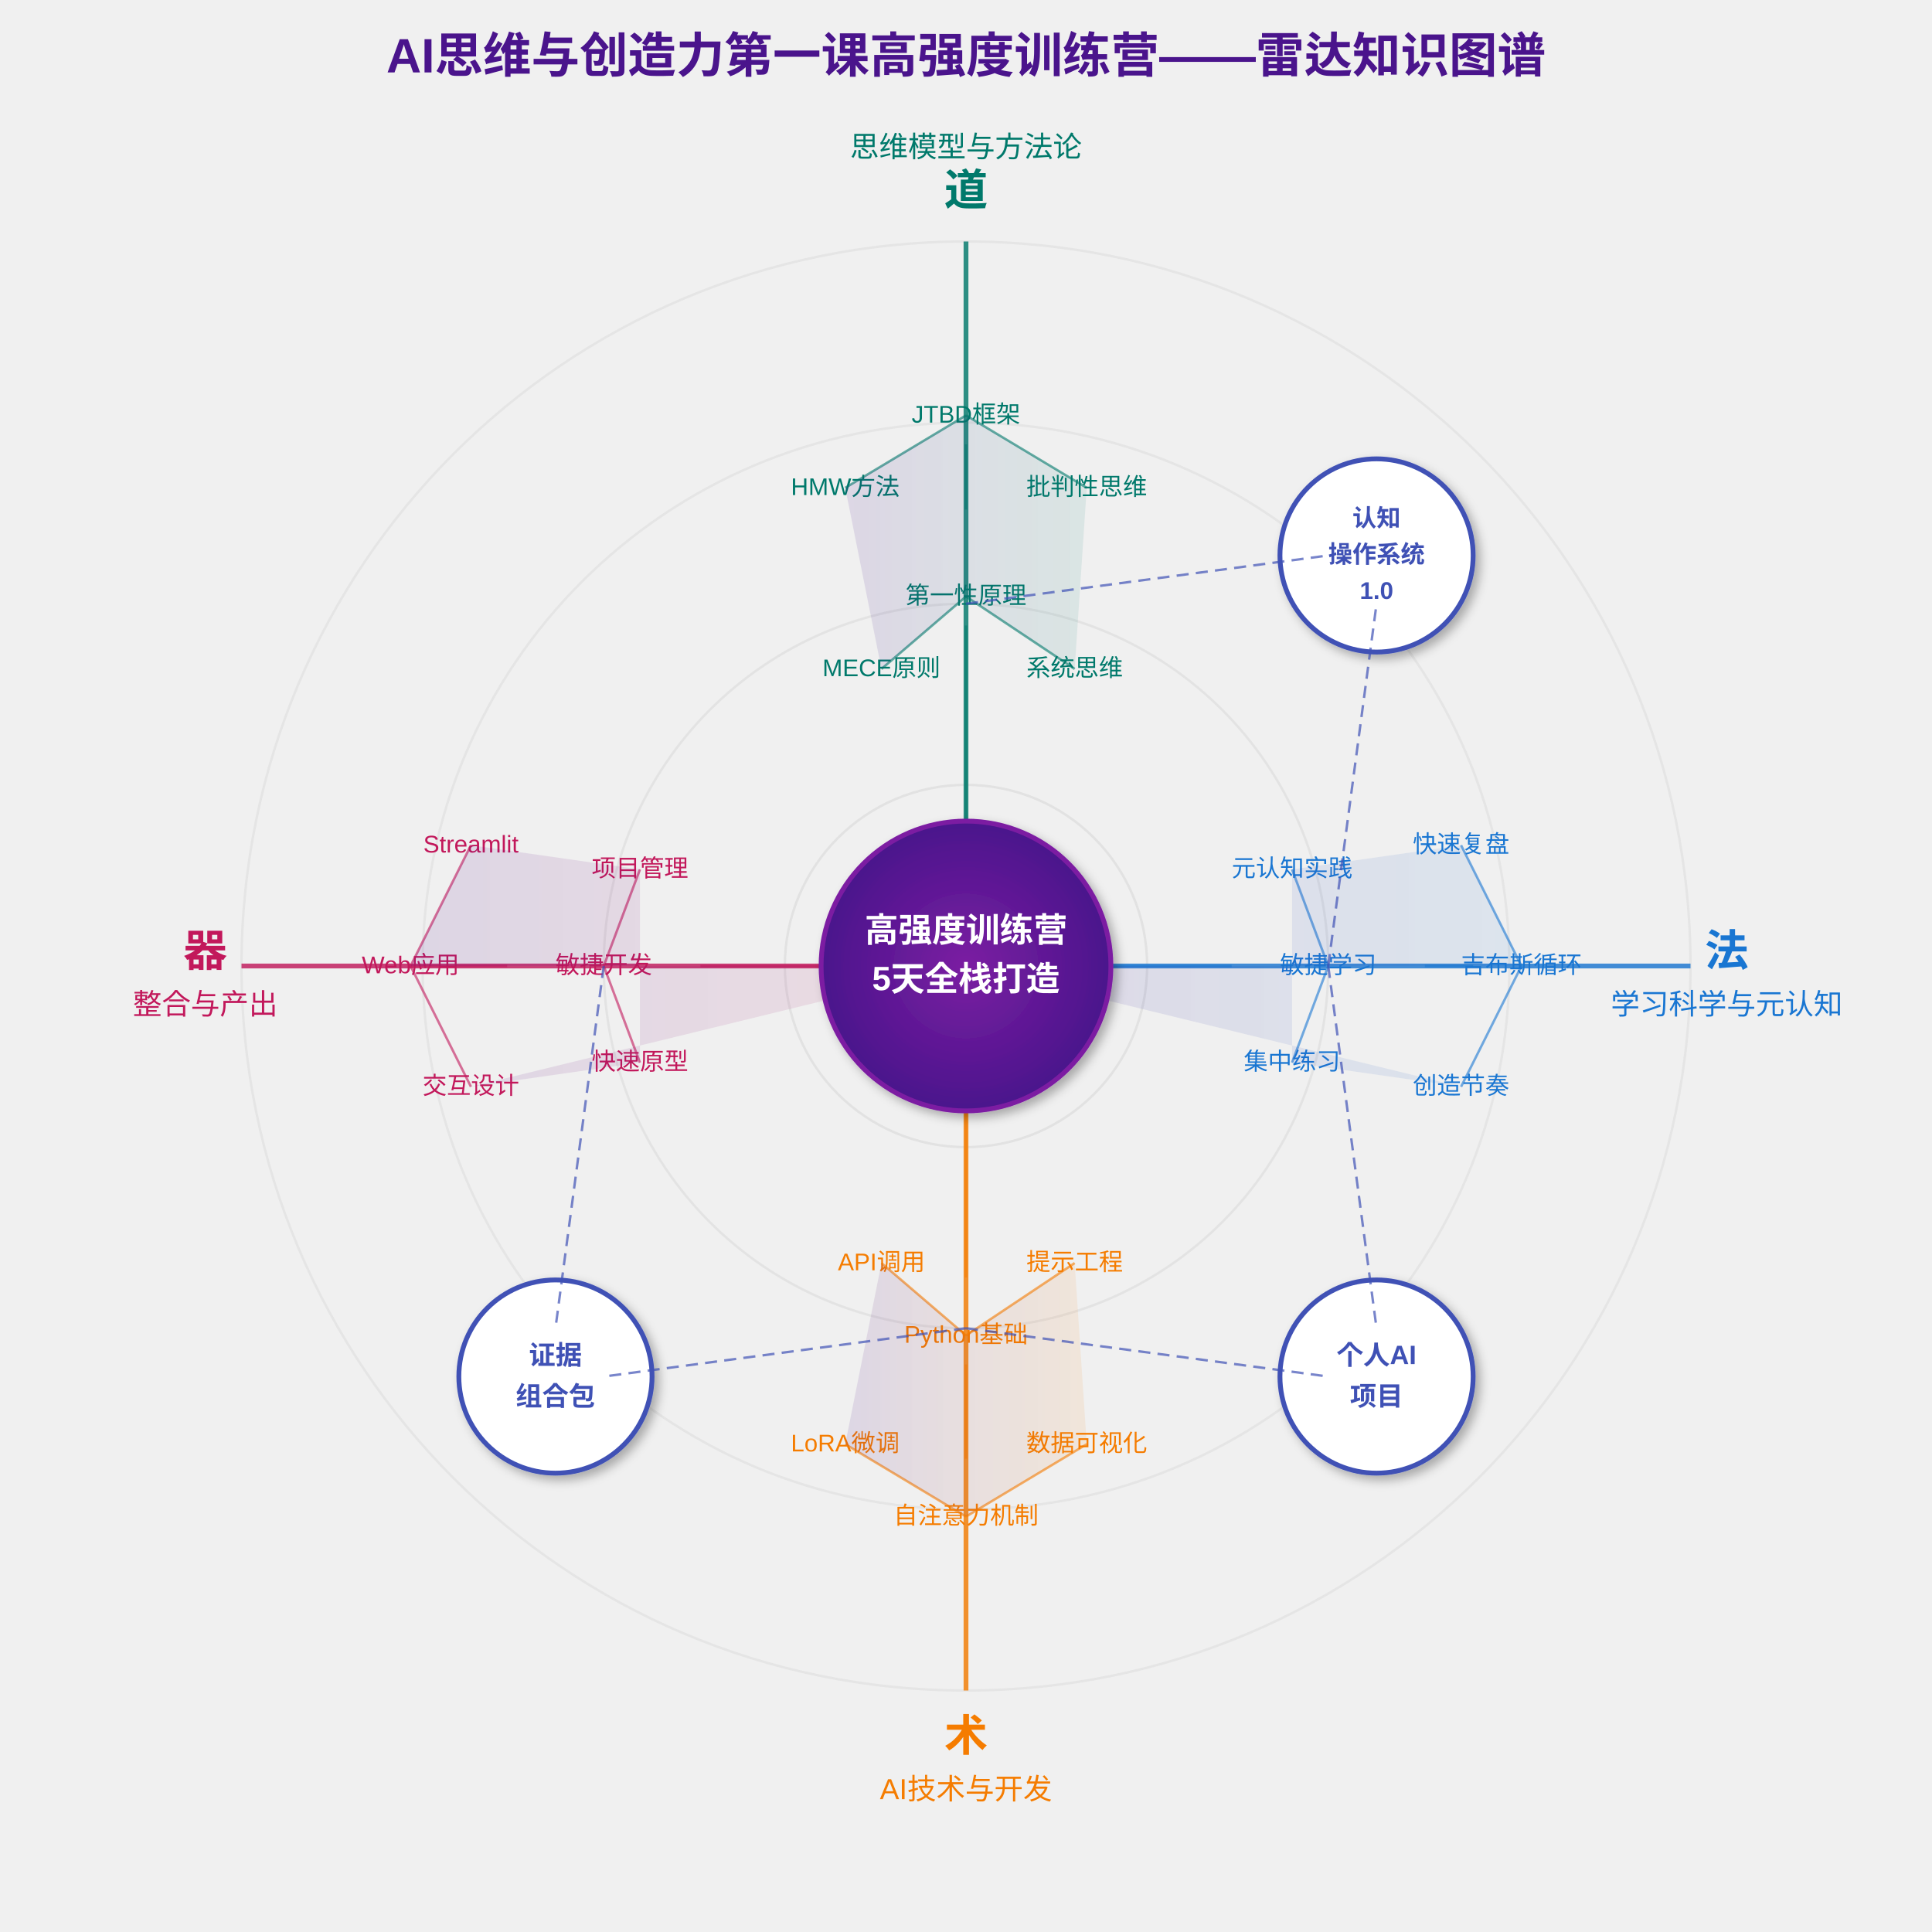
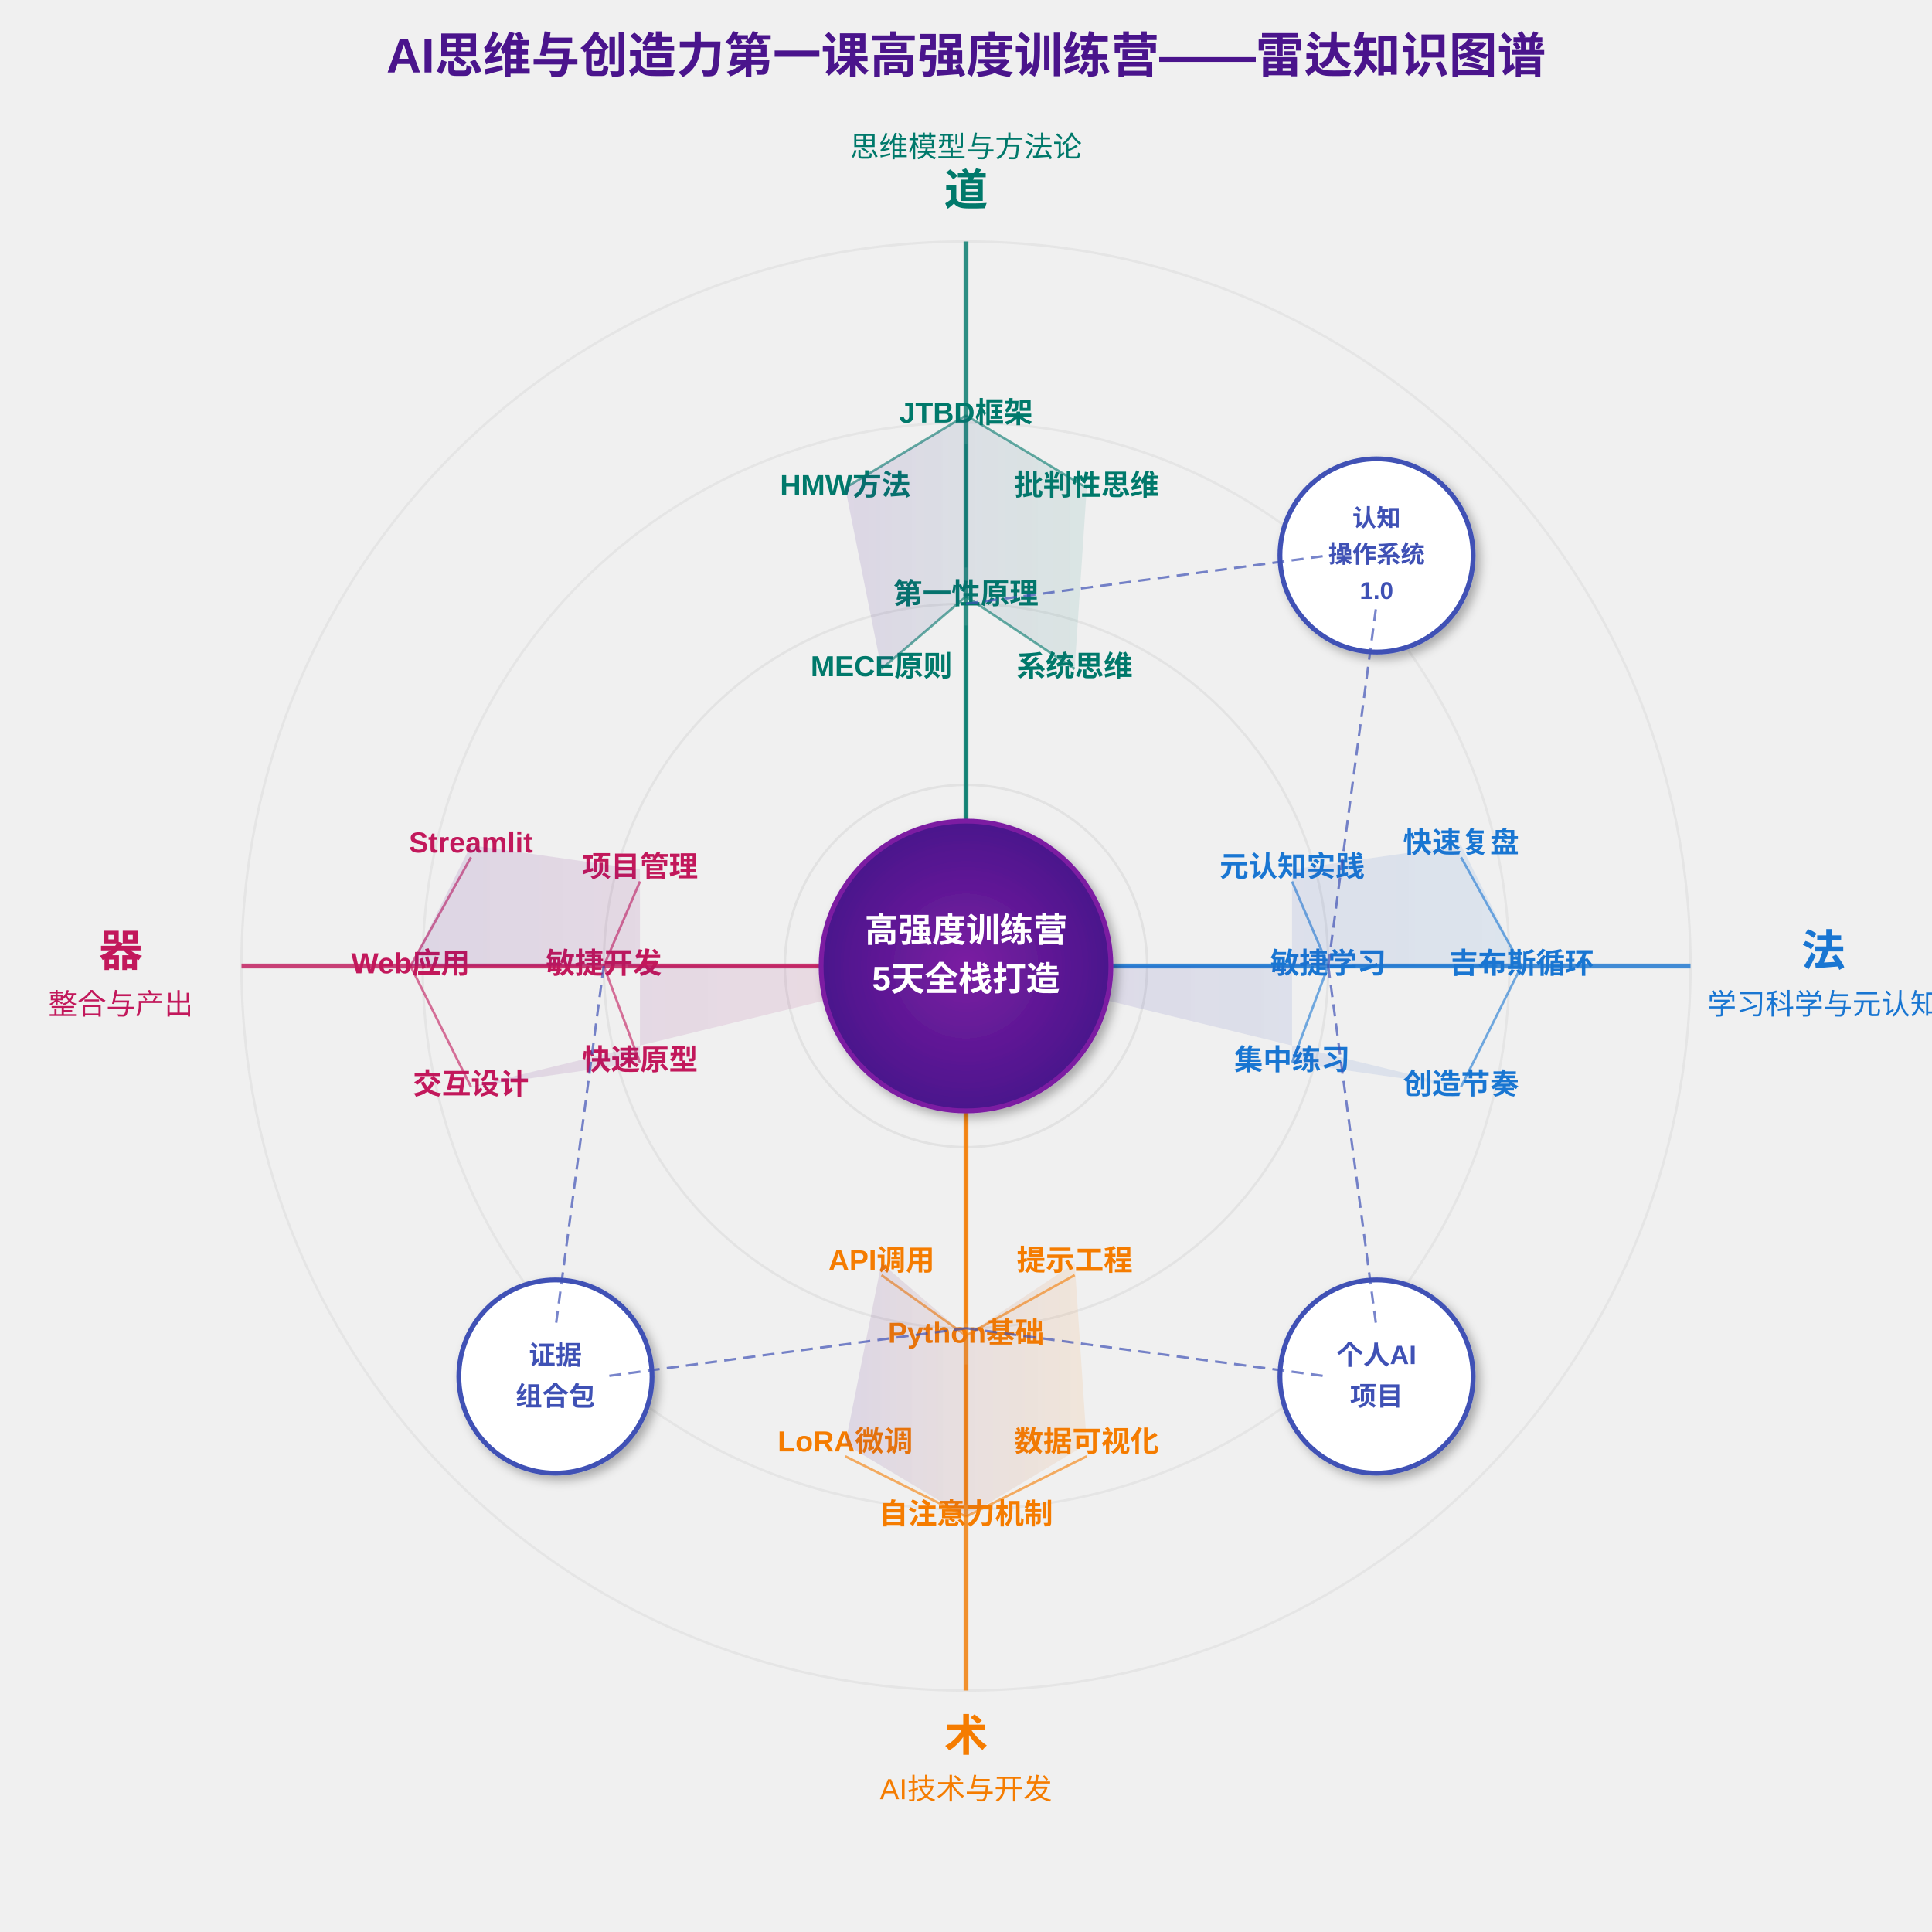
<svg xmlns="http://www.w3.org/2000/svg" width="800" height="800" viewBox="0 0 800 800">
  <defs>
    <radialGradient id="center-glow" cx="0.5" cy="0.5" r="0.5">
      <stop offset="0%" stop-color="#7b1fa2" stop-opacity="1" />
      <stop offset="100%" stop-color="#4a148c" stop-opacity="1" />
    </radialGradient>
    <linearGradient id="dao-gradient" x1="0%" y1="0%" x2="100%" y2="0%">
      <stop offset="0%" stop-color="#4a148c" stop-opacity="0.8" />
      <stop offset="100%" stop-color="#00796b" stop-opacity="0.6" />
    </linearGradient>
    <linearGradient id="fa-gradient" x1="0%" y1="0%" x2="100%" y2="0%">
      <stop offset="0%" stop-color="#4a148c" stop-opacity="0.8" />
      <stop offset="100%" stop-color="#1976d2" stop-opacity="0.6" />
    </linearGradient>
    <linearGradient id="shu-gradient" x1="0%" y1="0%" x2="100%" y2="0%">
      <stop offset="0%" stop-color="#4a148c" stop-opacity="0.8" />
      <stop offset="100%" stop-color="#f57c00" stop-opacity="0.6" />
    </linearGradient>
    <linearGradient id="qi-gradient" x1="0%" y1="0%" x2="100%" y2="0%">
      <stop offset="0%" stop-color="#4a148c" stop-opacity="0.8" />
      <stop offset="100%" stop-color="#c2185b" stop-opacity="0.6" />
    </linearGradient>
    <filter id="shadow" x="-20%" y="-20%" width="140%" height="140%">
      <feDropShadow dx="2" dy="2" stdDeviation="2" flood-opacity="0.3" />
    </filter>
    <linearGradient id="output-gradient" x1="0%" y1="0%" x2="100%" y2="100%">
      <stop offset="0%" stop-color="#3f51b5" stop-opacity="0.8" />
      <stop offset="100%" stop-color="#5c6bc0" stop-opacity="0.6" />
    </linearGradient>
  </defs>
  <text x="400" y="30" font-family="Arial, 'Hiragino Sans GB', 'Microsoft YaHei', sans-serif" font-size="20" fill="#4a148c" text-anchor="middle" font-weight="bold">AI思维与创造力第一课高强度训练营——雷达知识图谱</text>
  <g transform="translate(400, 400)">
    <circle cx="0" cy="0" r="300" fill="none" stroke="#e0e0e0" stroke-width="1" opacity="0.7" />
    <circle cx="0" cy="0" r="225" fill="none" stroke="#e0e0e0" stroke-width="1" opacity="0.7" />
    <circle cx="0" cy="0" r="150" fill="none" stroke="#e0e0e0" stroke-width="1" opacity="0.8" />
    <circle cx="0" cy="0" r="75" fill="none" stroke="#e0e0e0" stroke-width="1" opacity="0.9" />
    <line x1="0" y1="-300" x2="0" y2="300" stroke="#e0e0e0" stroke-width="1.5" opacity="0.9" />
    <line x1="-300" y1="0" x2="300" y2="0" stroke="#e0e0e0" stroke-width="1.5" opacity="0.9" />
    <line x1="0" y1="0" x2="0" y2="-300" stroke="#00796b" stroke-width="2" opacity="0.8" />
    <text x="0" y="-315" font-family="Arial, 'Hiragino Sans GB', 'Microsoft YaHei', sans-serif" font-size="18" fill="#00796b" text-anchor="middle" font-weight="bold">道</text>
    <text x="0" y="-335" font-family="Arial, 'Hiragino Sans GB', 'Microsoft YaHei', sans-serif" font-size="12" fill="#00796b" text-anchor="middle">思维模型与方法论</text>
-     <text x="0" y="-150" font-family="Arial, 'Hiragino Sans GB', 'Microsoft YaHei', sans-serif" font-size="10" fill="#00796b" text-anchor="middle">第一性原理</text>
-     <text x="-35" y="-120" font-family="Arial, 'Hiragino Sans GB', 'Microsoft YaHei', sans-serif" font-size="10" fill="#00796b" text-anchor="middle">MECE原则</text>
-     <text x="45" y="-120" font-family="Arial, 'Hiragino Sans GB', 'Microsoft YaHei', sans-serif" font-size="10" fill="#00796b" text-anchor="middle">系统思维</text>
-     <text x="0" y="-225" font-family="Arial, 'Hiragino Sans GB', 'Microsoft YaHei', sans-serif" font-size="10" fill="#00796b" text-anchor="middle">JTBD框架</text>
-     <text x="-50" y="-195" font-family="Arial, 'Hiragino Sans GB', 'Microsoft YaHei', sans-serif" font-size="10" fill="#00796b" text-anchor="middle">HMW方法</text>
-     <text x="50" y="-195" font-family="Arial, 'Hiragino Sans GB', 'Microsoft YaHei', sans-serif" font-size="10" fill="#00796b" text-anchor="middle">批判性思维</text>
+     <text x="0" y="-150" font-family="Arial, 'Hiragino Sans GB', 'Microsoft YaHei', sans-serif" font-size="12" fill="#00796b" text-anchor="middle" font-weight="bold">第一性原理</text>
+     <text x="-35" y="-120" font-family="Arial, 'Hiragino Sans GB', 'Microsoft YaHei', sans-serif" font-size="12" fill="#00796b" text-anchor="middle" font-weight="bold">MECE原则</text>
+     <text x="45" y="-120" font-family="Arial, 'Hiragino Sans GB', 'Microsoft YaHei', sans-serif" font-size="12" fill="#00796b" text-anchor="middle" font-weight="bold">系统思维</text>
+     <text x="0" y="-225" font-family="Arial, 'Hiragino Sans GB', 'Microsoft YaHei', sans-serif" font-size="12" fill="#00796b" text-anchor="middle" font-weight="bold">JTBD框架</text>
+     <text x="-50" y="-195" font-family="Arial, 'Hiragino Sans GB', 'Microsoft YaHei', sans-serif" font-size="12" fill="#00796b" text-anchor="middle" font-weight="bold">HMW方法</text>
+     <text x="50" y="-195" font-family="Arial, 'Hiragino Sans GB', 'Microsoft YaHei', sans-serif" font-size="12" fill="#00796b" text-anchor="middle" font-weight="bold">批判性思维</text>
    <line x1="0" y1="-60" x2="0" y2="-141" stroke="#00796b" stroke-width="1" opacity="0.6" />
-     <line x1="0" y1="-189" x2="0" y2="-216" stroke="#00796b" stroke-width="1" opacity="0.6" />
+     <line x1="0" y1="-165" x2="0" y2="-216" stroke="#00796b" stroke-width="1" opacity="0.6" />
    <line x1="0" y1="-153" x2="-35" y2="-123" stroke="#00796b" stroke-width="1" opacity="0.6" />
    <line x1="0" y1="-153" x2="45" y2="-123" stroke="#00796b" stroke-width="1" opacity="0.6" />
    <line x1="0" y1="-228" x2="-50" y2="-198" stroke="#00796b" stroke-width="1" opacity="0.6" />
    <line x1="0" y1="-228" x2="50" y2="-198" stroke="#00796b" stroke-width="1" opacity="0.6" />
    <path d="M 0 0 L 0 -228 L -50 -198 L -35 -123 L 0 -153 L 45 -123 L 50 -198 L 0 -228 Z" fill="url(#dao-gradient)" fill-opacity="0.15" />
    <line x1="0" y1="0" x2="300" y2="0" stroke="#1976d2" stroke-width="2" opacity="0.8" />
-     <text x="315" y="0" font-family="Arial, 'Hiragino Sans GB', 'Microsoft YaHei', sans-serif" font-size="18" fill="#1976d2" text-anchor="middle" font-weight="bold">法</text>
-     <text x="315" y="20" font-family="Arial, 'Hiragino Sans GB', 'Microsoft YaHei', sans-serif" font-size="12" fill="#1976d2" text-anchor="middle">学习科学与元认知</text>
-     <text x="150" y="3" font-family="Arial, 'Hiragino Sans GB', 'Microsoft YaHei', sans-serif" font-size="10" fill="#1976d2" text-anchor="middle">敏捷学习</text>
-     <text x="135" y="-37" font-family="Arial, 'Hiragino Sans GB', 'Microsoft YaHei', sans-serif" font-size="10" fill="#1976d2" text-anchor="middle">元认知实践</text>
-     <text x="135" y="43" font-family="Arial, 'Hiragino Sans GB', 'Microsoft YaHei', sans-serif" font-size="10" fill="#1976d2" text-anchor="middle">集中练习</text>
-     <text x="230" y="3" font-family="Arial, 'Hiragino Sans GB', 'Microsoft YaHei', sans-serif" font-size="10" fill="#1976d2" text-anchor="middle">吉布斯循环</text>
-     <text x="205" y="-47" font-family="Arial, 'Hiragino Sans GB', 'Microsoft YaHei', sans-serif" font-size="10" fill="#1976d2" text-anchor="middle">快速复盘</text>
-     <text x="205" y="53" font-family="Arial, 'Hiragino Sans GB', 'Microsoft YaHei', sans-serif" font-size="10" fill="#1976d2" text-anchor="middle">创造节奏</text>
-     <line x1="60" y1="0" x2="110" y2="0" stroke="#1976d2" stroke-width="1" opacity="0.6" />
-     <line x1="190" y1="0" x2="210" y2="0" stroke="#1976d2" stroke-width="1" opacity="0.6" />
-     <line x1="150" y1="0" x2="135" y2="-40" stroke="#1976d2" stroke-width="1" opacity="0.6" />
+     <text x="355" y="0" font-family="Arial, 'Hiragino Sans GB', 'Microsoft YaHei', sans-serif" font-size="18" fill="#1976d2" text-anchor="middle" font-weight="bold">法</text>
+     <text x="355" y="20" font-family="Arial, 'Hiragino Sans GB', 'Microsoft YaHei', sans-serif" font-size="12" fill="#1976d2" text-anchor="middle">学习科学与元认知</text>
+     <text x="150" y="3" font-family="Arial, 'Hiragino Sans GB', 'Microsoft YaHei', sans-serif" font-size="12" fill="#1976d2" text-anchor="middle" font-weight="bold">敏捷学习</text>
+     <text x="135" y="-37" font-family="Arial, 'Hiragino Sans GB', 'Microsoft YaHei', sans-serif" font-size="12" fill="#1976d2" text-anchor="middle" font-weight="bold">元认知实践</text>
+     <text x="135" y="43" font-family="Arial, 'Hiragino Sans GB', 'Microsoft YaHei', sans-serif" font-size="12" fill="#1976d2" text-anchor="middle" font-weight="bold">集中练习</text>
+     <text x="230" y="3" font-family="Arial, 'Hiragino Sans GB', 'Microsoft YaHei', sans-serif" font-size="12" fill="#1976d2" text-anchor="middle" font-weight="bold">吉布斯循环</text>
+     <text x="205" y="-47" font-family="Arial, 'Hiragino Sans GB', 'Microsoft YaHei', sans-serif" font-size="12" fill="#1976d2" text-anchor="middle" font-weight="bold">快速复盘</text>
+     <text x="205" y="53" font-family="Arial, 'Hiragino Sans GB', 'Microsoft YaHei', sans-serif" font-size="12" fill="#1976d2" text-anchor="middle" font-weight="bold">创造节奏</text>
+     <line x1="60" y1="0" x2="140" y2="0" stroke="#1976d2" stroke-width="1" opacity="0.6" />
+     <line x1="160" y1="0" x2="220" y2="0" stroke="#1976d2" stroke-width="1" opacity="0.6" />
+     <line x1="150" y1="0" x2="135" y2="-35" stroke="#1976d2" stroke-width="1" opacity="0.6" />
    <line x1="150" y1="0" x2="135" y2="40" stroke="#1976d2" stroke-width="1" opacity="0.6" />
-     <line x1="230" y1="0" x2="205" y2="-50" stroke="#1976d2" stroke-width="1" opacity="0.6" />
+     <line x1="230" y1="0" x2="205" y2="-45" stroke="#1976d2" stroke-width="1" opacity="0.6" />
    <line x1="230" y1="0" x2="205" y2="50" stroke="#1976d2" stroke-width="1" opacity="0.6" />
    <path d="M 0 0 L 150 0 L 230 0 L 205 -50 L 135 -40 L 135 40 L 205 50 Z" fill="url(#fa-gradient)" fill-opacity="0.15" />
    <line x1="0" y1="0" x2="0" y2="300" stroke="#f57c00" stroke-width="2" opacity="0.8" />
    <text x="0" y="325" font-family="Arial, 'Hiragino Sans GB', 'Microsoft YaHei', sans-serif" font-size="18" fill="#f57c00" text-anchor="middle" font-weight="bold">术</text>
    <text x="0" y="345" font-family="Arial, 'Hiragino Sans GB', 'Microsoft YaHei', sans-serif" font-size="12" fill="#f57c00" text-anchor="middle">AI技术与开发</text>
-     <text x="0" y="156" font-family="Arial, 'Hiragino Sans GB', 'Microsoft YaHei', sans-serif" font-size="10" fill="#f57c00" text-anchor="middle">Python基础</text>
-     <text x="-35" y="126" font-family="Arial, 'Hiragino Sans GB', 'Microsoft YaHei', sans-serif" font-size="10" fill="#f57c00" text-anchor="middle">API调用</text>
-     <text x="45" y="126" font-family="Arial, 'Hiragino Sans GB', 'Microsoft YaHei', sans-serif" font-size="10" fill="#f57c00" text-anchor="middle">提示工程</text>
-     <text x="0" y="231" font-family="Arial, 'Hiragino Sans GB', 'Microsoft YaHei', sans-serif" font-size="10" fill="#f57c00" text-anchor="middle">自注意力机制</text>
-     <text x="-50" y="201" font-family="Arial, 'Hiragino Sans GB', 'Microsoft YaHei', sans-serif" font-size="10" fill="#f57c00" text-anchor="middle">LoRA微调</text>
-     <text x="50" y="201" font-family="Arial, 'Hiragino Sans GB', 'Microsoft YaHei', sans-serif" font-size="10" fill="#f57c00" text-anchor="middle">数据可视化</text>
-     <line x1="0" y1="60" x2="0" y2="129" stroke="#f57c00" stroke-width="1" opacity="0.6" />
-     <line x1="0" y1="165" x2="0" y2="204" stroke="#f57c00" stroke-width="1" opacity="0.6" />
-     <line x1="0" y1="153" x2="-35" y2="123" stroke="#f57c00" stroke-width="1" opacity="0.6" />
-     <line x1="0" y1="153" x2="45" y2="123" stroke="#f57c00" stroke-width="1" opacity="0.6" />
-     <line x1="0" y1="228" x2="-50" y2="198" stroke="#f57c00" stroke-width="1" opacity="0.6" />
-     <line x1="0" y1="228" x2="50" y2="198" stroke="#f57c00" stroke-width="1" opacity="0.6" />
+     <text x="0" y="156" font-family="Arial, 'Hiragino Sans GB', 'Microsoft YaHei', sans-serif" font-size="12" fill="#f57c00" text-anchor="middle" font-weight="bold">Python基础</text>
+     <text x="-35" y="126" font-family="Arial, 'Hiragino Sans GB', 'Microsoft YaHei', sans-serif" font-size="12" fill="#f57c00" text-anchor="middle" font-weight="bold">API调用</text>
+     <text x="45" y="126" font-family="Arial, 'Hiragino Sans GB', 'Microsoft YaHei', sans-serif" font-size="12" fill="#f57c00" text-anchor="middle" font-weight="bold">提示工程</text>
+     <text x="0" y="231" font-family="Arial, 'Hiragino Sans GB', 'Microsoft YaHei', sans-serif" font-size="12" fill="#f57c00" text-anchor="middle" font-weight="bold">自注意力机制</text>
+     <text x="-50" y="201" font-family="Arial, 'Hiragino Sans GB', 'Microsoft YaHei', sans-serif" font-size="12" fill="#f57c00" text-anchor="middle" font-weight="bold">LoRA微调</text>
+     <text x="50" y="201" font-family="Arial, 'Hiragino Sans GB', 'Microsoft YaHei', sans-serif" font-size="12" fill="#f57c00" text-anchor="middle" font-weight="bold">数据可视化</text>
+     <line x1="0" y1="60" x2="0" y2="148" stroke="#f57c00" stroke-width="1" opacity="0.6" />
+     <line x1="0" y1="165" x2="0" y2="223" stroke="#f57c00" stroke-width="1" opacity="0.6" />
+     <line x1="0" y1="153" x2="-35" y2="128" stroke="#f57c00" stroke-width="1" opacity="0.6" />
+     <line x1="0" y1="153" x2="45" y2="128" stroke="#f57c00" stroke-width="1" opacity="0.6" />
+     <line x1="0" y1="228" x2="-50" y2="203" stroke="#f57c00" stroke-width="1" opacity="0.6" />
+     <line x1="0" y1="228" x2="50" y2="203" stroke="#f57c00" stroke-width="1" opacity="0.6" />
    <path d="M 0 0 L 0 153 L -35 123 L -50 198 L 0 228 L 50 198 L 45 123 L 0 153 Z" fill="url(#shu-gradient)" fill-opacity="0.15" />
    <line x1="0" y1="0" x2="-300" y2="0" stroke="#c2185b" stroke-width="2" opacity="0.8" />
-     <text x="-315" y="0" font-family="Arial, 'Hiragino Sans GB', 'Microsoft YaHei', sans-serif" font-size="18" fill="#c2185b" text-anchor="middle" font-weight="bold">器</text>
-     <text x="-315" y="20" font-family="Arial, 'Hiragino Sans GB', 'Microsoft YaHei', sans-serif" font-size="12" fill="#c2185b" text-anchor="middle">整合与产出</text>
-     <text x="-150" y="3" font-family="Arial, 'Hiragino Sans GB', 'Microsoft YaHei', sans-serif" font-size="10" fill="#c2185b" text-anchor="middle">敏捷开发</text>
-     <text x="-135" y="-37" font-family="Arial, 'Hiragino Sans GB', 'Microsoft YaHei', sans-serif" font-size="10" fill="#c2185b" text-anchor="middle">项目管理</text>
-     <text x="-135" y="43" font-family="Arial, 'Hiragino Sans GB', 'Microsoft YaHei', sans-serif" font-size="10" fill="#c2185b" text-anchor="middle">快速原型</text>
-     <text x="-230" y="3" font-family="Arial, 'Hiragino Sans GB', 'Microsoft YaHei', sans-serif" font-size="10" fill="#c2185b" text-anchor="middle">Web应用</text>
-     <text x="-205" y="-47" font-family="Arial, 'Hiragino Sans GB', 'Microsoft YaHei', sans-serif" font-size="10" fill="#c2185b" text-anchor="middle">Streamlit</text>
-     <text x="-205" y="53" font-family="Arial, 'Hiragino Sans GB', 'Microsoft YaHei', sans-serif" font-size="10" fill="#c2185b" text-anchor="middle">交互设计</text>
-     <line x1="-60" y1="0" x2="-110" y2="0" stroke="#c2185b" stroke-width="1" opacity="0.6" />
-     <line x1="-190" y1="0" x2="-230" y2="0" stroke="#c2185b" stroke-width="1" opacity="0.6" />
-     <line x1="-150" y1="0" x2="-135" y2="-40" stroke="#c2185b" stroke-width="1" opacity="0.6" />
+     <text x="-350" y="0" font-family="Arial, 'Hiragino Sans GB', 'Microsoft YaHei', sans-serif" font-size="18" fill="#c2185b" text-anchor="middle" font-weight="bold">器</text>
+     <text x="-350" y="20" font-family="Arial, 'Hiragino Sans GB', 'Microsoft YaHei', sans-serif" font-size="12" fill="#c2185b" text-anchor="middle">整合与产出</text>
+     <text x="-150" y="3" font-family="Arial, 'Hiragino Sans GB', 'Microsoft YaHei', sans-serif" font-size="12" fill="#c2185b" text-anchor="middle" font-weight="bold">敏捷开发</text>
+     <text x="-135" y="-37" font-family="Arial, 'Hiragino Sans GB', 'Microsoft YaHei', sans-serif" font-size="12" fill="#c2185b" text-anchor="middle" font-weight="bold">项目管理</text>
+     <text x="-135" y="43" font-family="Arial, 'Hiragino Sans GB', 'Microsoft YaHei', sans-serif" font-size="12" fill="#c2185b" text-anchor="middle" font-weight="bold">快速原型</text>
+     <text x="-230" y="3" font-family="Arial, 'Hiragino Sans GB', 'Microsoft YaHei', sans-serif" font-size="12" fill="#c2185b" text-anchor="middle" font-weight="bold">Web应用</text>
+     <text x="-205" y="-47" font-family="Arial, 'Hiragino Sans GB', 'Microsoft YaHei', sans-serif" font-size="12" fill="#c2185b" text-anchor="middle" font-weight="bold">Streamlit</text>
+     <text x="-205" y="53" font-family="Arial, 'Hiragino Sans GB', 'Microsoft YaHei', sans-serif" font-size="12" fill="#c2185b" text-anchor="middle" font-weight="bold">交互设计</text>
+     <line x1="-60" y1="0" x2="-140" y2="0" stroke="#c2185b" stroke-width="1" opacity="0.6" />
+     <line x1="-160" y1="0" x2="-220" y2="0" stroke="#c2185b" stroke-width="1" opacity="0.6" />
+     <line x1="-150" y1="0" x2="-135" y2="-35" stroke="#c2185b" stroke-width="1" opacity="0.6" />
    <line x1="-150" y1="0" x2="-135" y2="40" stroke="#c2185b" stroke-width="1" opacity="0.6" />
-     <line x1="-230" y1="0" x2="-205" y2="-50" stroke="#c2185b" stroke-width="1" opacity="0.6" />
+     <line x1="-230" y1="0" x2="-205" y2="-45" stroke="#c2185b" stroke-width="1" opacity="0.6" />
    <line x1="-230" y1="0" x2="-205" y2="50" stroke="#c2185b" stroke-width="1" opacity="0.6" />
    <path d="M 0 0 L -150 0 L -230 0 L -205 -50 L -135 -40 L -135 40 L -205 50 Z" fill="url(#qi-gradient)" fill-opacity="0.15" />
    <g transform="translate(170, 170)">
      <circle cx="0" cy="0" r="40" fill="white" stroke="#3f51b5" stroke-width="2" filter="url(#shadow)" />
      <text x="0" y="-5" font-family="Arial, 'Hiragino Sans GB', 'Microsoft YaHei', sans-serif" font-size="11" fill="#3f51b5" text-anchor="middle" font-weight="bold">个人AI</text>
      <text x="0" y="12" font-family="Arial, 'Hiragino Sans GB', 'Microsoft YaHei', sans-serif" font-size="11" fill="#3f51b5" text-anchor="middle" font-weight="bold">项目</text>
    </g>
    <g transform="translate(-170, 170)">
      <circle cx="0" cy="0" r="40" fill="white" stroke="#3f51b5" stroke-width="2" filter="url(#shadow)" />
      <text x="0" y="-5" font-family="Arial, 'Hiragino Sans GB', 'Microsoft YaHei', sans-serif" font-size="11" fill="#3f51b5" text-anchor="middle" font-weight="bold">证据</text>
      <text x="0" y="12" font-family="Arial, 'Hiragino Sans GB', 'Microsoft YaHei', sans-serif" font-size="11" fill="#3f51b5" text-anchor="middle" font-weight="bold">组合包</text>
    </g>
    <g transform="translate(170, -170)">
      <circle cx="0" cy="0" r="40" fill="white" stroke="#3f51b5" stroke-width="2" filter="url(#shadow)" />
      <text x="0" y="-12" font-family="Arial, 'Hiragino Sans GB', 'Microsoft YaHei', sans-serif" font-size="10" fill="#3f51b5" text-anchor="middle" font-weight="bold">认知</text>
      <text x="0" y="3" font-family="Arial, 'Hiragino Sans GB', 'Microsoft YaHei', sans-serif" font-size="10" fill="#3f51b5" text-anchor="middle" font-weight="bold">操作系统</text>
      <text x="0" y="18" font-family="Arial, 'Hiragino Sans GB', 'Microsoft YaHei', sans-serif" font-size="10" fill="#3f51b5" text-anchor="middle" font-weight="bold">1.0</text>
    </g>
    <line x1="150" y1="0" x2="170" y2="150" stroke="#3f51b5" stroke-width="1" stroke-dasharray="5,3" opacity="0.7" />
    <line x1="0" y1="150" x2="150" y2="170" stroke="#3f51b5" stroke-width="1" stroke-dasharray="5,3" opacity="0.7" />
    <line x1="-150" y1="0" x2="-170" y2="150" stroke="#3f51b5" stroke-width="1" stroke-dasharray="5,3" opacity="0.7" />
    <line x1="0" y1="150" x2="-150" y2="170" stroke="#3f51b5" stroke-width="1" stroke-dasharray="5,3" opacity="0.7" />
    <line x1="150" y1="0" x2="170" y2="-150" stroke="#3f51b5" stroke-width="1" stroke-dasharray="5,3" opacity="0.7" />
    <line x1="0" y1="-150" x2="150" y2="-170" stroke="#3f51b5" stroke-width="1" stroke-dasharray="5,3" opacity="0.7" />
    <circle cx="0" cy="0" r="60" fill="url(#center-glow)" stroke="#7b1fa2" stroke-width="2" filter="url(#shadow)" />
    <text x="0" y="-10" font-family="Arial, 'Hiragino Sans GB', 'Microsoft YaHei', sans-serif" font-size="14" fill="white" text-anchor="middle" font-weight="bold">高强度训练营</text>
    <text x="0" y="10" font-family="Arial, 'Hiragino Sans GB', 'Microsoft YaHei', sans-serif" font-size="14" fill="white" text-anchor="middle" font-weight="bold">5天全栈打造</text>
  </g>
</svg>
